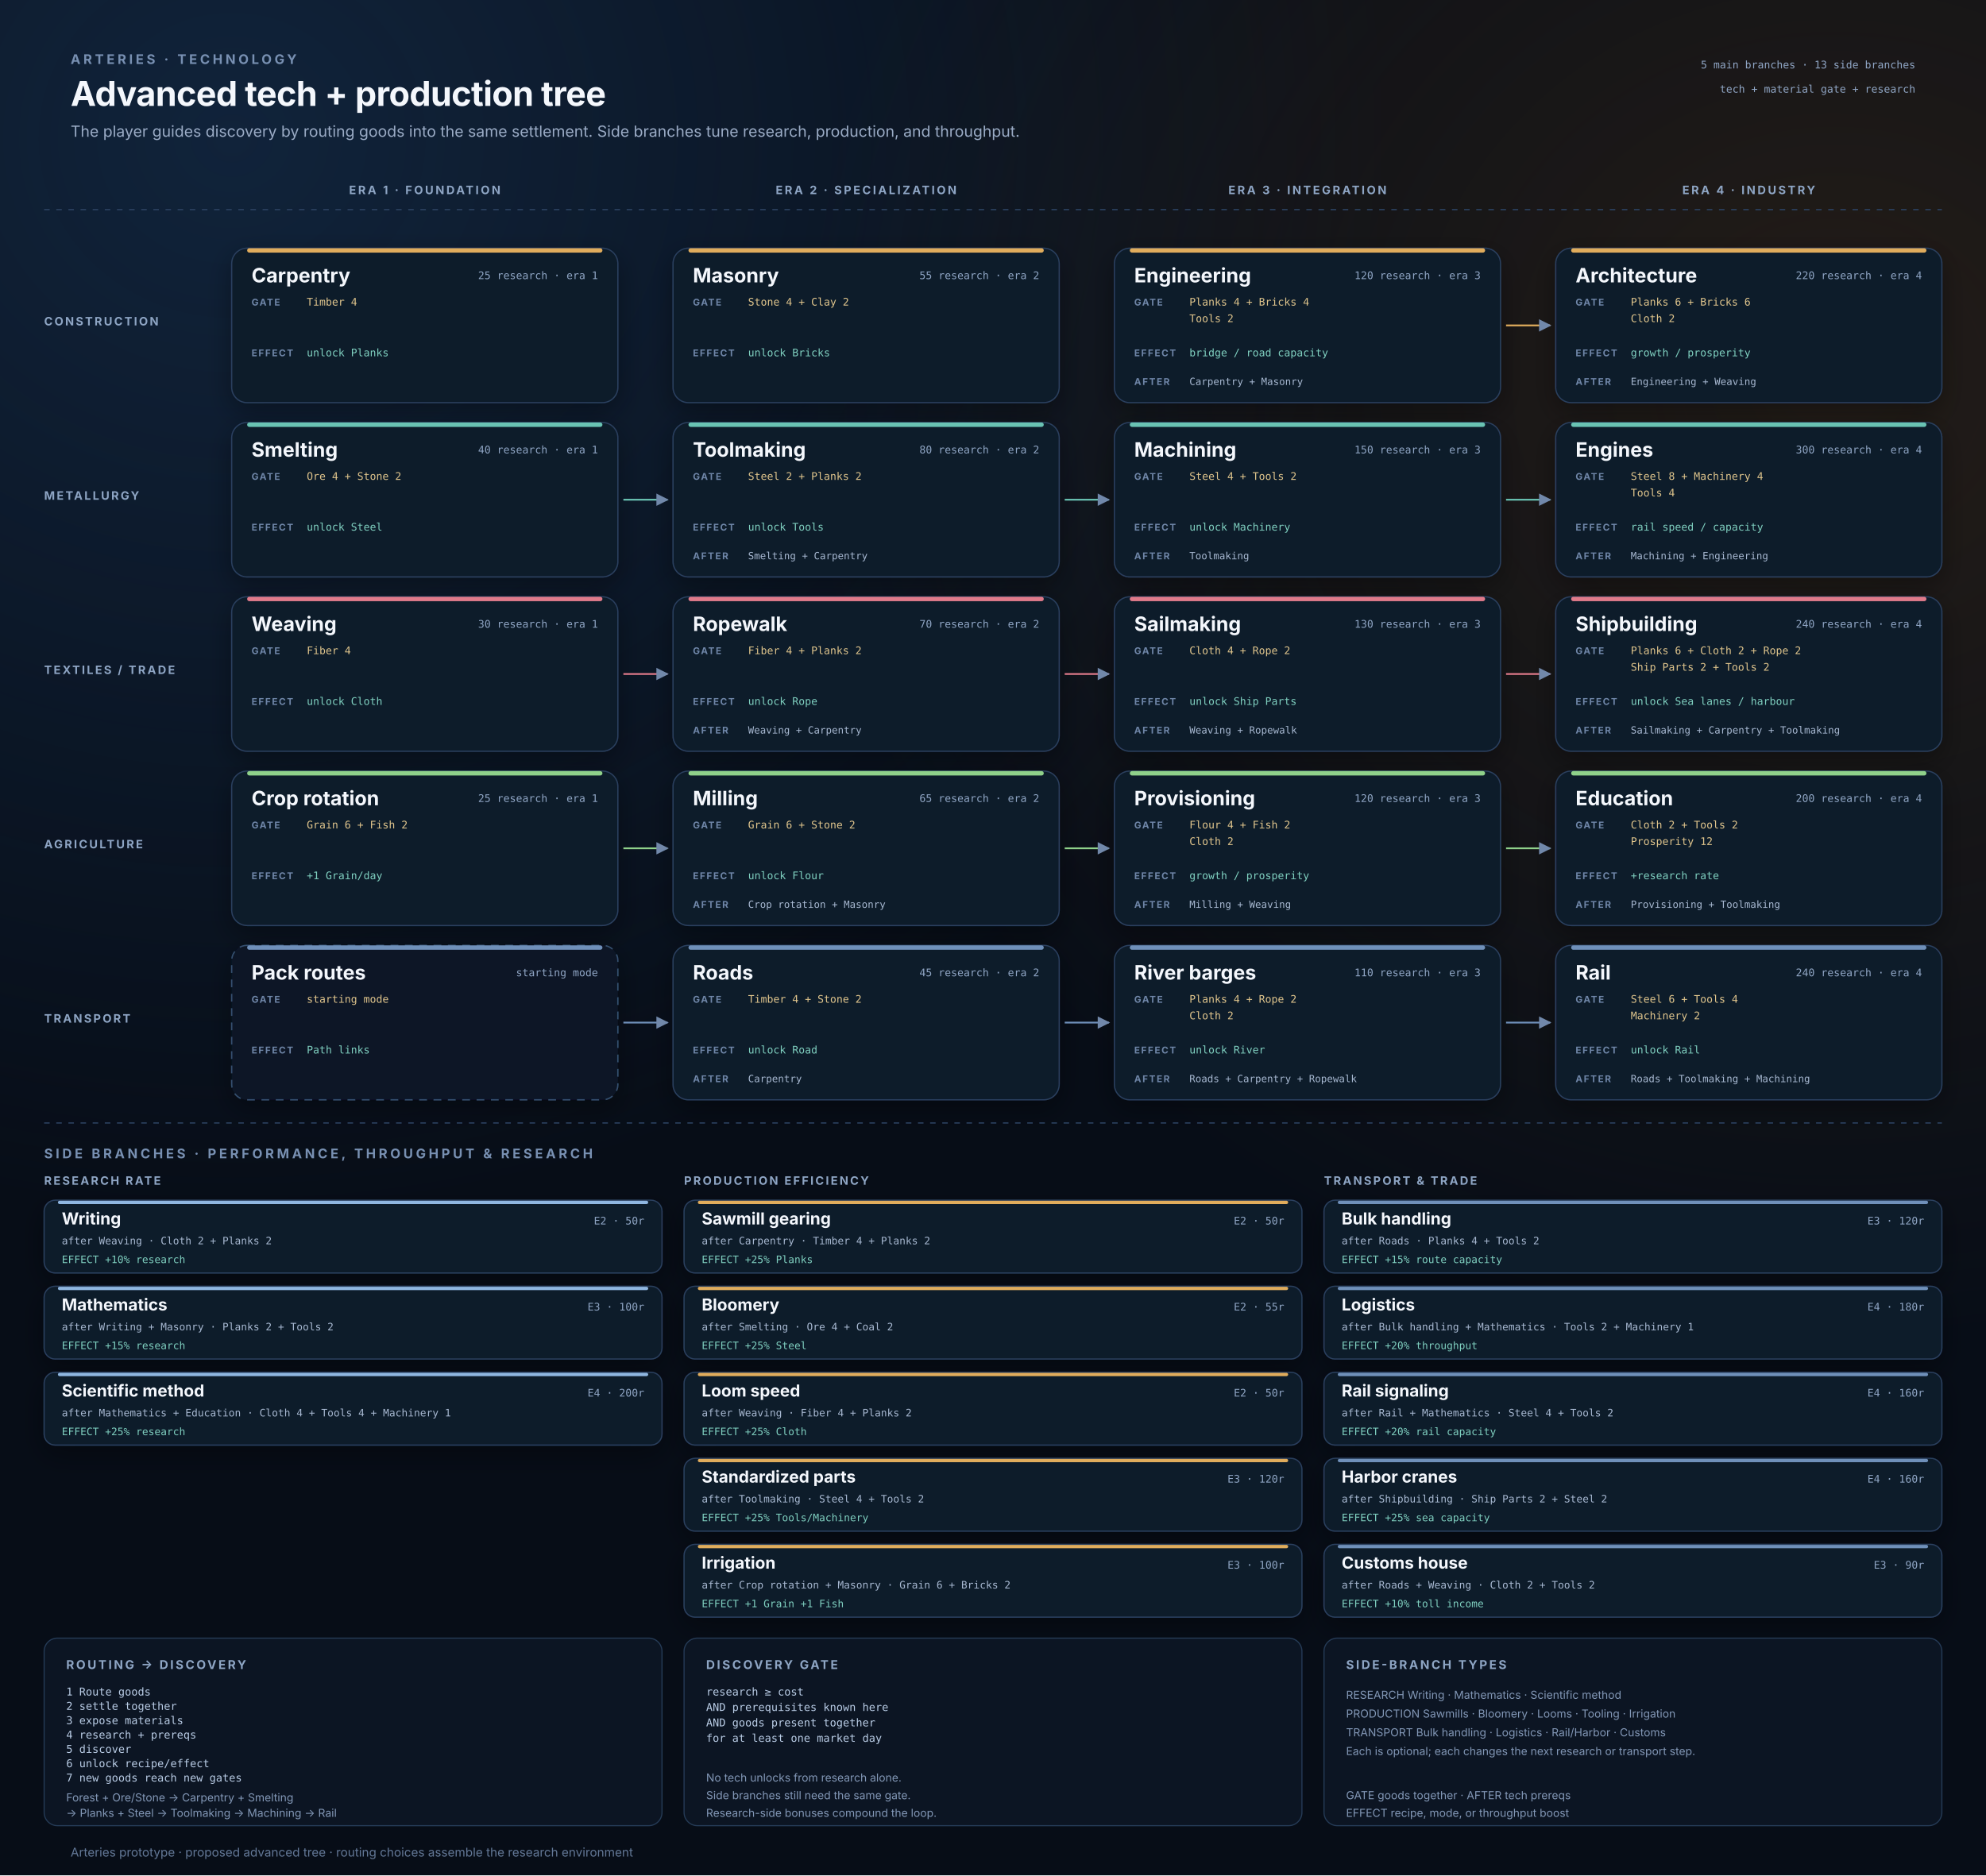
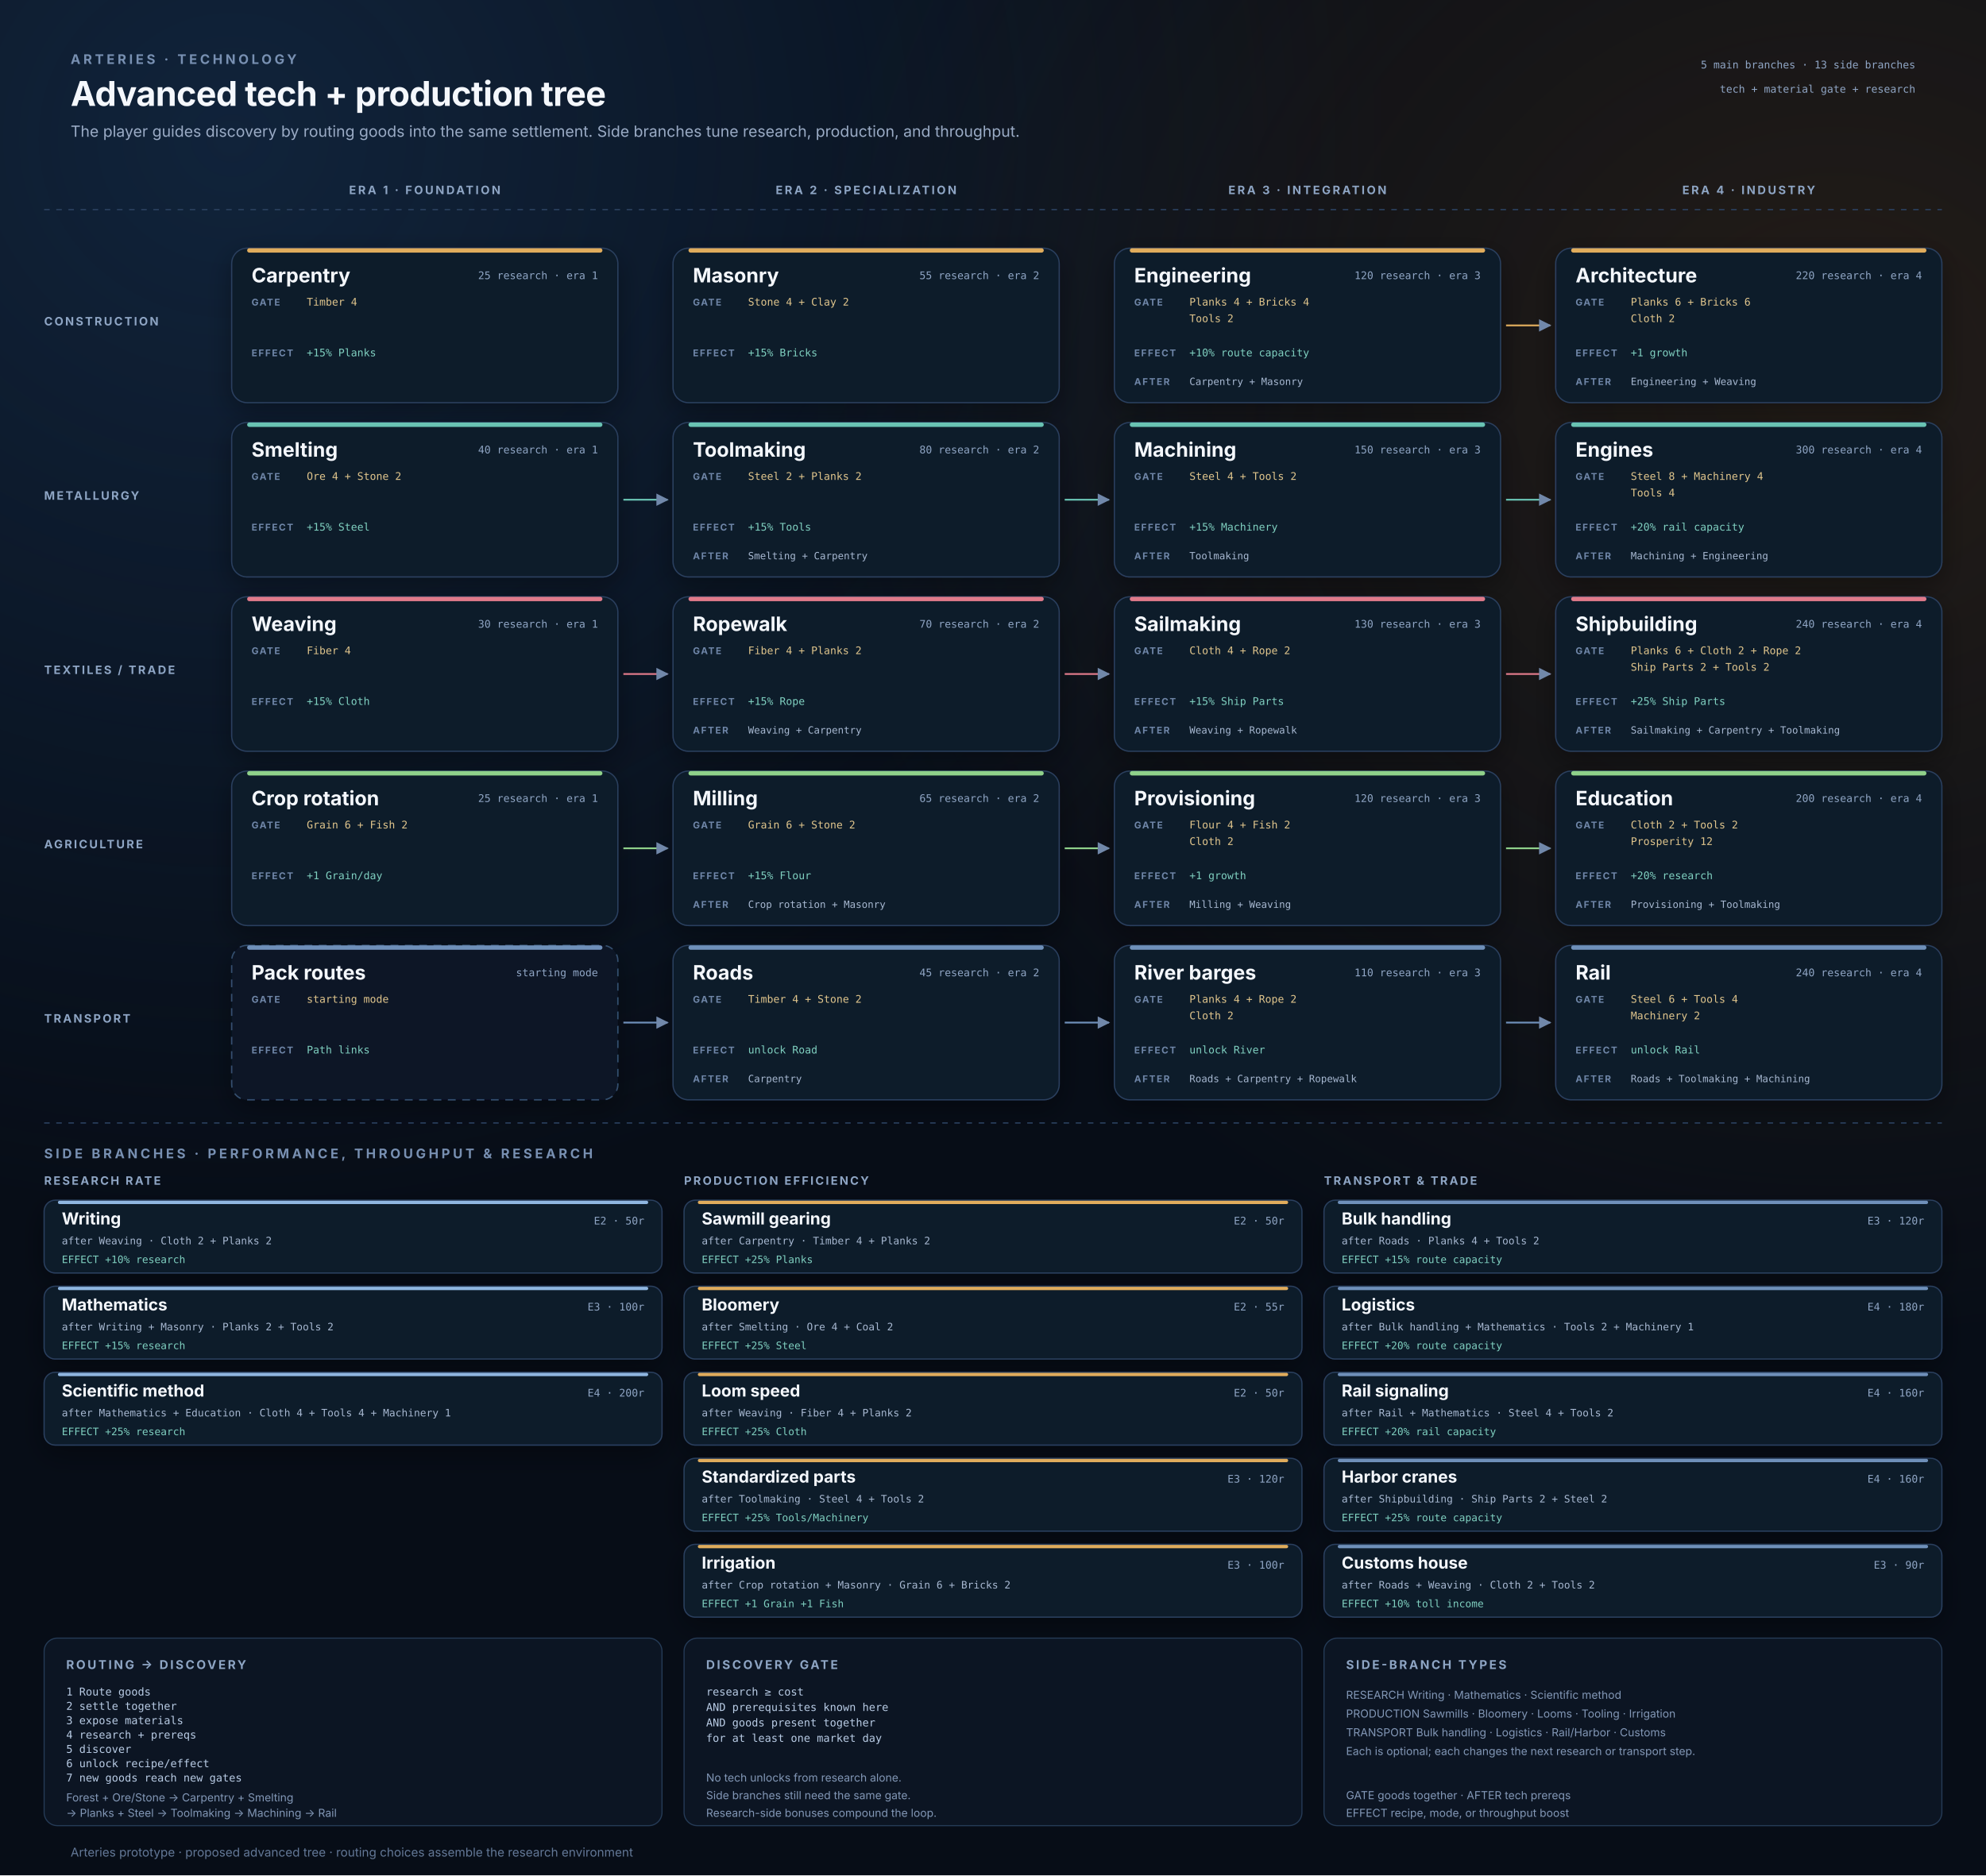
<svg xmlns="http://www.w3.org/2000/svg" width="1800" height="1700" viewBox="0 0 1800 1700" role="img" aria-labelledby="title desc">
  <defs>
    <radialGradient id="bgA" cx="12%" cy="7%" r="58%">
      <stop offset="0%" stop-color="#173252" stop-opacity="0.60" />
      <stop offset="100%" stop-color="#173252" stop-opacity="0" />
    </radialGradient>
    <radialGradient id="bgB" cx="92%" cy="20%" r="52%">
      <stop offset="0%" stop-color="#4a3218" stop-opacity="0.42" />
      <stop offset="100%" stop-color="#4a3218" stop-opacity="0" />
    </radialGradient>
    <filter id="shadow" x="-20%" y="-20%" width="140%" height="160%">
      <feDropShadow dx="0" dy="8" stdDeviation="12" flood-color="#000000" flood-opacity="0.34" />
    </filter>
    <marker id="arrow" viewBox="0 0 10 10" refX="9" refY="5" markerWidth="7" markerHeight="7" orient="auto">
      <path d="M0,0 L10,5 L0,10 Z" fill="#7188aa" />
    </marker>
  </defs>
  <style>
    .bg { fill: #070d17; }
    .eyebrow { font-family: "Inter", "Segoe UI", system-ui, sans-serif; font-size: 12px; font-weight: 650; letter-spacing: 2.6px; fill: #7890b2; }
    .h1 { font-family: "Inter", "Segoe UI", system-ui, sans-serif; font-size: 31px; font-weight: 700; fill: #f4f7fc; letter-spacing: -0.4px; }
    .sub { font-family: "Inter", "Segoe UI", system-ui, sans-serif; font-size: 14px; fill: #9aabc5; }
    .meta { font-family: "SFMono-Regular", "Cascadia Code", "Roboto Mono", ui-monospace, monospace; font-size: 9.5px; fill: #8fa5c4; }
    .era { font-family: "Inter", "Segoe UI", system-ui, sans-serif; font-size: 10.5px; font-weight: 650; letter-spacing: 1.8px; fill: #8ea5c4; }
    .branch { font-family: "Inter", "Segoe UI", system-ui, sans-serif; font-size: 10.5px; font-weight: 650; letter-spacing: 1.6px; fill: #8ea5c4; }
    .card { fill: #0f1a2b; stroke: #2a405e; stroke-width: 1.1; filter: url(#shadow); }
    .start { fill: #0c1727; stroke: #36506f; stroke-width: 1.2; stroke-dasharray: 7 6; filter: url(#shadow); }
    .card-title { font-family: "Inter", "Segoe UI", system-ui, sans-serif; font-size: 18px; font-weight: 650; fill: #f4f7fc; }
    .field-label { font-family: "Inter", "Segoe UI", system-ui, sans-serif; font-size: 8.5px; font-weight: 650; letter-spacing: 1.1px; fill: #6f86a8; }
    .gate { font-family: "SFMono-Regular", "Cascadia Code", "Roboto Mono", ui-monospace, monospace; font-size: 9.5px; fill: #e0c58c; }
    .effect { font-family: "SFMono-Regular", "Cascadia Code", "Roboto Mono", ui-monospace, monospace; font-size: 9.5px; fill: #7fd0c0; }
    .after-label { font-family: "Inter", "Segoe UI", system-ui, sans-serif; font-size: 8.5px; font-weight: 650; letter-spacing: 1.1px; fill: #6f86a8; }
    .after { font-family: "SFMono-Regular", "Cascadia Code", "Roboto Mono", ui-monospace, monospace; font-size: 9px; fill: #a7b8d1; }
    .timeline { stroke: #2a405e; stroke-width: 1.2; stroke-dasharray: 5 6; }
    .panel { fill: #0c1523; stroke: #253b57; stroke-width: 1; }
    .panel-title { font-family: "Inter", "Segoe UI", system-ui, sans-serif; font-size: 11px; font-weight: 650; letter-spacing: 1.8px; fill: #8ea5c4; }
    .body { font-family: "Inter", "Segoe UI", system-ui, sans-serif; font-size: 11px; fill: #c6d3e6; }
    .muted { font-family: "Inter", "Segoe UI", system-ui, sans-serif; font-size: 10px; fill: #8297b6; }
    .code { font-family: "SFMono-Regular", "Cascadia Code", "Roboto Mono", ui-monospace, monospace; font-size: 9.8px; fill: #b9cce5; }
    .side-title { font-family: "Inter", "Segoe UI", system-ui, sans-serif; font-size: 15px; font-weight: 650; fill: #f4f7fc; }
    .side-line { font-family: "SFMono-Regular", "Cascadia Code", "Roboto Mono", ui-monospace, monospace; font-size: 9.3px; fill: #a7b8d1; }
    .side-effect { font-family: "SFMono-Regular", "Cascadia Code", "Roboto Mono", ui-monospace, monospace; font-size: 9.3px; fill: #7fd0c0; }
    .footer { font-family: "Inter", "Segoe UI", system-ui, sans-serif; font-size: 11px; fill: #637897; }
  </style>
  <rect class="bg" width="1800" height="1700" />
  <rect width="1800" height="1700" fill="url(#bgA)" />
  <rect width="1800" height="1700" fill="url(#bgB)" />
  <text class="eyebrow" x="64" y="58">ARTERIES · TECHNOLOGY</text>
  <text class="h1" x="64" y="96">Advanced tech + production tree</text>
  <text class="sub" x="64" y="124">The player guides discovery by routing goods into the same settlement. Side branches tune research, production, and throughput.</text>
  <text class="meta" x="1736" y="62" text-anchor="end">5 main branches · 13 side branches</text>
  <text class="meta" x="1736" y="84" text-anchor="end">tech + material gate + research</text>
  <line class="timeline" x1="40" y1="190" x2="1760" y2="190" />
  <text class="era" x="385" y="176" text-anchor="middle">ERA 1 · FOUNDATION</text>
  <text class="era" x="785" y="176" text-anchor="middle">ERA 2 · SPECIALIZATION</text>
  <text class="era" x="1185" y="176" text-anchor="middle">ERA 3 · INTEGRATION</text>
  <text class="era" x="1585" y="176" text-anchor="middle">ERA 4 · INDUSTRY</text>
  <text class="branch" x="40" y="295">CONSTRUCTION</text>
  <text class="branch" x="40" y="453">METALLURGY</text>
  <text class="branch" x="40" y="611">TEXTILES / TRADE</text>
  <text class="branch" x="40" y="769">AGRICULTURE</text>
  <text class="branch" x="40" y="927">TRANSPORT</text>
  <rect class="card" x="210" y="225" width="350" height="140" rx="14" />
  <line x1="226" y1="227" x2="544" y2="227" stroke="#e0ac5c" stroke-width="4" stroke-linecap="round" />
  <text class="card-title" x="228" y="256">Carpentry</text>
  <text class="meta" x="542" y="253" text-anchor="end">25 research · era 1</text>
  <text class="field-label" x="228" y="277">GATE</text>
  <text class="gate" x="278" y="277">Timber 4</text>
  <text class="field-label" x="228" y="323">EFFECT</text>
-   <text class="effect" x="278" y="323">unlock Planks</text>
+   <text class="effect" x="278" y="323">+15% Planks</text>
  <rect class="card" x="610" y="225" width="350" height="140" rx="14" />
  <line x1="626" y1="227" x2="944" y2="227" stroke="#e0ac5c" stroke-width="4" stroke-linecap="round" />
  <text class="card-title" x="628" y="256">Masonry</text>
  <text class="meta" x="942" y="253" text-anchor="end">55 research · era 2</text>
  <text class="field-label" x="628" y="277">GATE</text>
  <text class="gate" x="678" y="277">Stone 4 + Clay 2</text>
  <text class="field-label" x="628" y="323">EFFECT</text>
-   <text class="effect" x="678" y="323">unlock Bricks</text>
+   <text class="effect" x="678" y="323">+15% Bricks</text>
  <rect class="card" x="1010" y="225" width="350" height="140" rx="14" />
  <line x1="1026" y1="227" x2="1344" y2="227" stroke="#e0ac5c" stroke-width="4" stroke-linecap="round" />
  <text class="card-title" x="1028" y="256">Engineering</text>
  <text class="meta" x="1342" y="253" text-anchor="end">120 research · era 3</text>
  <text class="field-label" x="1028" y="277">GATE</text>
  <text class="gate" x="1078" y="277">Planks 4 + Bricks 4</text>
  <text class="gate" x="1078" y="292">Tools 2</text>
  <text class="field-label" x="1028" y="323">EFFECT</text>
-   <text class="effect" x="1078" y="323">bridge / road capacity</text>
+   <text class="effect" x="1078" y="323">+10% route capacity</text>
  <text class="after-label" x="1028" y="349">AFTER</text>
  <text class="after" x="1078" y="349">Carpentry + Masonry</text>
  <rect class="card" x="1410" y="225" width="350" height="140" rx="14" />
  <line x1="1426" y1="227" x2="1744" y2="227" stroke="#e0ac5c" stroke-width="4" stroke-linecap="round" />
  <text class="card-title" x="1428" y="256">Architecture</text>
  <text class="meta" x="1742" y="253" text-anchor="end">220 research · era 4</text>
  <text class="field-label" x="1428" y="277">GATE</text>
  <text class="gate" x="1478" y="277">Planks 6 + Bricks 6</text>
  <text class="gate" x="1478" y="292">Cloth 2</text>
  <text class="field-label" x="1428" y="323">EFFECT</text>
-   <text class="effect" x="1478" y="323">growth / prosperity</text>
+   <text class="effect" x="1478" y="323">+1 growth</text>
  <text class="after-label" x="1428" y="349">AFTER</text>
  <text class="after" x="1478" y="349">Engineering + Weaving</text>
  <rect class="card" x="210" y="383" width="350" height="140" rx="14" />
  <line x1="226" y1="385" x2="544" y2="385" stroke="#69c3b3" stroke-width="4" stroke-linecap="round" />
  <text class="card-title" x="228" y="414">Smelting</text>
  <text class="meta" x="542" y="411" text-anchor="end">40 research · era 1</text>
  <text class="field-label" x="228" y="435">GATE</text>
  <text class="gate" x="278" y="435">Ore 4 + Stone 2</text>
  <text class="field-label" x="228" y="481">EFFECT</text>
-   <text class="effect" x="278" y="481">unlock Steel</text>
+   <text class="effect" x="278" y="481">+15% Steel</text>
  <rect class="card" x="610" y="383" width="350" height="140" rx="14" />
  <line x1="626" y1="385" x2="944" y2="385" stroke="#69c3b3" stroke-width="4" stroke-linecap="round" />
  <text class="card-title" x="628" y="414">Toolmaking</text>
  <text class="meta" x="942" y="411" text-anchor="end">80 research · era 2</text>
  <text class="field-label" x="628" y="435">GATE</text>
  <text class="gate" x="678" y="435">Steel 2 + Planks 2</text>
  <text class="field-label" x="628" y="481">EFFECT</text>
-   <text class="effect" x="678" y="481">unlock Tools</text>
+   <text class="effect" x="678" y="481">+15% Tools</text>
  <text class="after-label" x="628" y="507">AFTER</text>
  <text class="after" x="678" y="507">Smelting + Carpentry</text>
  <rect class="card" x="1010" y="383" width="350" height="140" rx="14" />
  <line x1="1026" y1="385" x2="1344" y2="385" stroke="#69c3b3" stroke-width="4" stroke-linecap="round" />
  <text class="card-title" x="1028" y="414">Machining</text>
  <text class="meta" x="1342" y="411" text-anchor="end">150 research · era 3</text>
  <text class="field-label" x="1028" y="435">GATE</text>
  <text class="gate" x="1078" y="435">Steel 4 + Tools 2</text>
  <text class="field-label" x="1028" y="481">EFFECT</text>
-   <text class="effect" x="1078" y="481">unlock Machinery</text>
+   <text class="effect" x="1078" y="481">+15% Machinery</text>
  <text class="after-label" x="1028" y="507">AFTER</text>
  <text class="after" x="1078" y="507">Toolmaking</text>
  <rect class="card" x="1410" y="383" width="350" height="140" rx="14" />
  <line x1="1426" y1="385" x2="1744" y2="385" stroke="#69c3b3" stroke-width="4" stroke-linecap="round" />
  <text class="card-title" x="1428" y="414">Engines</text>
  <text class="meta" x="1742" y="411" text-anchor="end">300 research · era 4</text>
  <text class="field-label" x="1428" y="435">GATE</text>
  <text class="gate" x="1478" y="435">Steel 8 + Machinery 4</text>
  <text class="gate" x="1478" y="450">Tools 4</text>
  <text class="field-label" x="1428" y="481">EFFECT</text>
-   <text class="effect" x="1478" y="481">rail speed / capacity</text>
+   <text class="effect" x="1478" y="481">+20% rail capacity</text>
  <text class="after-label" x="1428" y="507">AFTER</text>
  <text class="after" x="1478" y="507">Machining + Engineering</text>
  <rect class="card" x="210" y="541" width="350" height="140" rx="14" />
  <line x1="226" y1="543" x2="544" y2="543" stroke="#e07a8a" stroke-width="4" stroke-linecap="round" />
  <text class="card-title" x="228" y="572">Weaving</text>
  <text class="meta" x="542" y="569" text-anchor="end">30 research · era 1</text>
  <text class="field-label" x="228" y="593">GATE</text>
  <text class="gate" x="278" y="593">Fiber 4</text>
  <text class="field-label" x="228" y="639">EFFECT</text>
-   <text class="effect" x="278" y="639">unlock Cloth</text>
+   <text class="effect" x="278" y="639">+15% Cloth</text>
  <rect class="card" x="610" y="541" width="350" height="140" rx="14" />
  <line x1="626" y1="543" x2="944" y2="543" stroke="#e07a8a" stroke-width="4" stroke-linecap="round" />
  <text class="card-title" x="628" y="572">Ropewalk</text>
  <text class="meta" x="942" y="569" text-anchor="end">70 research · era 2</text>
  <text class="field-label" x="628" y="593">GATE</text>
  <text class="gate" x="678" y="593">Fiber 4 + Planks 2</text>
  <text class="field-label" x="628" y="639">EFFECT</text>
-   <text class="effect" x="678" y="639">unlock Rope</text>
+   <text class="effect" x="678" y="639">+15% Rope</text>
  <text class="after-label" x="628" y="665">AFTER</text>
  <text class="after" x="678" y="665">Weaving + Carpentry</text>
  <rect class="card" x="1010" y="541" width="350" height="140" rx="14" />
  <line x1="1026" y1="543" x2="1344" y2="543" stroke="#e07a8a" stroke-width="4" stroke-linecap="round" />
  <text class="card-title" x="1028" y="572">Sailmaking</text>
  <text class="meta" x="1342" y="569" text-anchor="end">130 research · era 3</text>
  <text class="field-label" x="1028" y="593">GATE</text>
  <text class="gate" x="1078" y="593">Cloth 4 + Rope 2</text>
  <text class="field-label" x="1028" y="639">EFFECT</text>
-   <text class="effect" x="1078" y="639">unlock Ship Parts</text>
+   <text class="effect" x="1078" y="639">+15% Ship Parts</text>
  <text class="after-label" x="1028" y="665">AFTER</text>
  <text class="after" x="1078" y="665">Weaving + Ropewalk</text>
  <rect class="card" x="1410" y="541" width="350" height="140" rx="14" />
  <line x1="1426" y1="543" x2="1744" y2="543" stroke="#e07a8a" stroke-width="4" stroke-linecap="round" />
  <text class="card-title" x="1428" y="572">Shipbuilding</text>
  <text class="meta" x="1742" y="569" text-anchor="end">240 research · era 4</text>
  <text class="field-label" x="1428" y="593">GATE</text>
  <text class="gate" x="1478" y="593">Planks 6 + Cloth 2 + Rope 2</text>
  <text class="gate" x="1478" y="608">Ship Parts 2 + Tools 2</text>
  <text class="field-label" x="1428" y="639">EFFECT</text>
-   <text class="effect" x="1478" y="639">unlock Sea lanes / harbour</text>
+   <text class="effect" x="1478" y="639">+25% Ship Parts</text>
  <text class="after-label" x="1428" y="665">AFTER</text>
  <text class="after" x="1478" y="665">Sailmaking + Carpentry + Toolmaking</text>
  <rect class="card" x="210" y="699" width="350" height="140" rx="14" />
  <line x1="226" y1="701" x2="544" y2="701" stroke="#8fd18a" stroke-width="4" stroke-linecap="round" />
  <text class="card-title" x="228" y="730">Crop rotation</text>
  <text class="meta" x="542" y="727" text-anchor="end">25 research · era 1</text>
  <text class="field-label" x="228" y="751">GATE</text>
  <text class="gate" x="278" y="751">Grain 6 + Fish 2</text>
  <text class="field-label" x="228" y="797">EFFECT</text>
  <text class="effect" x="278" y="797">+1 Grain/day</text>
  <rect class="card" x="610" y="699" width="350" height="140" rx="14" />
  <line x1="626" y1="701" x2="944" y2="701" stroke="#8fd18a" stroke-width="4" stroke-linecap="round" />
  <text class="card-title" x="628" y="730">Milling</text>
  <text class="meta" x="942" y="727" text-anchor="end">65 research · era 2</text>
  <text class="field-label" x="628" y="751">GATE</text>
  <text class="gate" x="678" y="751">Grain 6 + Stone 2</text>
  <text class="field-label" x="628" y="797">EFFECT</text>
-   <text class="effect" x="678" y="797">unlock Flour</text>
+   <text class="effect" x="678" y="797">+15% Flour</text>
  <text class="after-label" x="628" y="823">AFTER</text>
  <text class="after" x="678" y="823">Crop rotation + Masonry</text>
  <rect class="card" x="1010" y="699" width="350" height="140" rx="14" />
  <line x1="1026" y1="701" x2="1344" y2="701" stroke="#8fd18a" stroke-width="4" stroke-linecap="round" />
  <text class="card-title" x="1028" y="730">Provisioning</text>
  <text class="meta" x="1342" y="727" text-anchor="end">120 research · era 3</text>
  <text class="field-label" x="1028" y="751">GATE</text>
  <text class="gate" x="1078" y="751">Flour 4 + Fish 2</text>
  <text class="gate" x="1078" y="766">Cloth 2</text>
  <text class="field-label" x="1028" y="797">EFFECT</text>
-   <text class="effect" x="1078" y="797">growth / prosperity</text>
+   <text class="effect" x="1078" y="797">+1 growth</text>
  <text class="after-label" x="1028" y="823">AFTER</text>
  <text class="after" x="1078" y="823">Milling + Weaving</text>
  <rect class="card" x="1410" y="699" width="350" height="140" rx="14" />
  <line x1="1426" y1="701" x2="1744" y2="701" stroke="#8fd18a" stroke-width="4" stroke-linecap="round" />
  <text class="card-title" x="1428" y="730">Education</text>
  <text class="meta" x="1742" y="727" text-anchor="end">200 research · era 4</text>
  <text class="field-label" x="1428" y="751">GATE</text>
  <text class="gate" x="1478" y="751">Cloth 2 + Tools 2</text>
  <text class="gate" x="1478" y="766">Prosperity 12</text>
  <text class="field-label" x="1428" y="797">EFFECT</text>
-   <text class="effect" x="1478" y="797">+research rate</text>
+   <text class="effect" x="1478" y="797">+20% research</text>
  <text class="after-label" x="1428" y="823">AFTER</text>
  <text class="after" x="1478" y="823">Provisioning + Toolmaking</text>
  <rect class="start" x="210" y="857" width="350" height="140" rx="14" />
  <line x1="226" y1="859" x2="544" y2="859" stroke="#6f90ba" stroke-width="4" stroke-linecap="round" />
  <text class="card-title" x="228" y="888">Pack routes</text>
  <text class="meta" x="542" y="885" text-anchor="end">starting mode</text>
  <text class="field-label" x="228" y="909">GATE</text>
  <text class="gate" x="278" y="909">starting mode</text>
  <text class="field-label" x="228" y="955">EFFECT</text>
  <text class="effect" x="278" y="955">Path links</text>
  <rect class="card" x="610" y="857" width="350" height="140" rx="14" />
  <line x1="626" y1="859" x2="944" y2="859" stroke="#6f90ba" stroke-width="4" stroke-linecap="round" />
  <text class="card-title" x="628" y="888">Roads</text>
  <text class="meta" x="942" y="885" text-anchor="end">45 research · era 2</text>
  <text class="field-label" x="628" y="909">GATE</text>
  <text class="gate" x="678" y="909">Timber 4 + Stone 2</text>
  <text class="field-label" x="628" y="955">EFFECT</text>
  <text class="effect" x="678" y="955">unlock Road</text>
  <text class="after-label" x="628" y="981">AFTER</text>
  <text class="after" x="678" y="981">Carpentry</text>
  <rect class="card" x="1010" y="857" width="350" height="140" rx="14" />
  <line x1="1026" y1="859" x2="1344" y2="859" stroke="#6f90ba" stroke-width="4" stroke-linecap="round" />
  <text class="card-title" x="1028" y="888">River barges</text>
  <text class="meta" x="1342" y="885" text-anchor="end">110 research · era 3</text>
  <text class="field-label" x="1028" y="909">GATE</text>
  <text class="gate" x="1078" y="909">Planks 4 + Rope 2</text>
  <text class="gate" x="1078" y="924">Cloth 2</text>
  <text class="field-label" x="1028" y="955">EFFECT</text>
  <text class="effect" x="1078" y="955">unlock River</text>
  <text class="after-label" x="1028" y="981">AFTER</text>
  <text class="after" x="1078" y="981">Roads + Carpentry + Ropewalk</text>
  <rect class="card" x="1410" y="857" width="350" height="140" rx="14" />
  <line x1="1426" y1="859" x2="1744" y2="859" stroke="#6f90ba" stroke-width="4" stroke-linecap="round" />
  <text class="card-title" x="1428" y="888">Rail</text>
  <text class="meta" x="1742" y="885" text-anchor="end">240 research · era 4</text>
  <text class="field-label" x="1428" y="909">GATE</text>
  <text class="gate" x="1478" y="909">Steel 6 + Tools 4</text>
  <text class="gate" x="1478" y="924">Machinery 2</text>
  <text class="field-label" x="1428" y="955">EFFECT</text>
  <text class="effect" x="1478" y="955">unlock Rail</text>
  <text class="after-label" x="1428" y="981">AFTER</text>
  <text class="after" x="1478" y="981">Roads + Toolmaking + Machining</text>
  <line x1="1365" y1="295" x2="1405" y2="295" stroke="#e0ac5c" stroke-width="1.6" marker-end="url(#arrow)" />
  <line x1="565" y1="453" x2="605" y2="453" stroke="#69c3b3" stroke-width="1.6" marker-end="url(#arrow)" />
  <line x1="965" y1="453" x2="1005" y2="453" stroke="#69c3b3" stroke-width="1.6" marker-end="url(#arrow)" />
  <line x1="1365" y1="453" x2="1405" y2="453" stroke="#69c3b3" stroke-width="1.6" marker-end="url(#arrow)" />
  <line x1="565" y1="611" x2="605" y2="611" stroke="#e07a8a" stroke-width="1.6" marker-end="url(#arrow)" />
  <line x1="965" y1="611" x2="1005" y2="611" stroke="#e07a8a" stroke-width="1.6" marker-end="url(#arrow)" />
  <line x1="1365" y1="611" x2="1405" y2="611" stroke="#e07a8a" stroke-width="1.6" marker-end="url(#arrow)" />
  <line x1="565" y1="769" x2="605" y2="769" stroke="#8fd18a" stroke-width="1.6" marker-end="url(#arrow)" />
  <line x1="965" y1="769" x2="1005" y2="769" stroke="#8fd18a" stroke-width="1.6" marker-end="url(#arrow)" />
  <line x1="1365" y1="769" x2="1405" y2="769" stroke="#8fd18a" stroke-width="1.6" marker-end="url(#arrow)" />
  <line x1="565" y1="927" x2="605" y2="927" stroke="#6f90ba" stroke-width="1.6" marker-end="url(#arrow)" />
  <line x1="965" y1="927" x2="1005" y2="927" stroke="#6f90ba" stroke-width="1.6" marker-end="url(#arrow)" />
  <line x1="1365" y1="927" x2="1405" y2="927" stroke="#6f90ba" stroke-width="1.6" marker-end="url(#arrow)" />
  <line class="timeline" x1="40" y1="1018" x2="1760" y2="1018" />
  <text class="eyebrow" x="40" y="1050">SIDE BRANCHES · PERFORMANCE, THROUGHPUT &amp; RESEARCH</text>
  <text class="branch" x="40" y="1074">RESEARCH RATE</text>
  <rect class="card" x="40" y="1088" width="560" height="66" rx="10" />
  <line x1="54" y1="1090" x2="586" y2="1090" stroke="#8fb6e0" stroke-width="3" stroke-linecap="round" />
  <text class="side-title" x="56" y="1110">Writing</text>
  <text class="meta" x="584" y="1110" text-anchor="end">E2 · 50r</text>
  <text class="side-line" x="56" y="1128">after Weaving · Cloth 2 + Planks 2</text>
  <text class="side-effect" x="56" y="1145">EFFECT  +10% research</text>
  <rect class="card" x="40" y="1166" width="560" height="66" rx="10" />
  <line x1="54" y1="1168" x2="586" y2="1168" stroke="#8fb6e0" stroke-width="3" stroke-linecap="round" />
  <text class="side-title" x="56" y="1188">Mathematics</text>
  <text class="meta" x="584" y="1188" text-anchor="end">E3 · 100r</text>
  <text class="side-line" x="56" y="1206">after Writing + Masonry · Planks 2 + Tools 2</text>
  <text class="side-effect" x="56" y="1223">EFFECT  +15% research</text>
  <rect class="card" x="40" y="1244" width="560" height="66" rx="10" />
  <line x1="54" y1="1246" x2="586" y2="1246" stroke="#8fb6e0" stroke-width="3" stroke-linecap="round" />
  <text class="side-title" x="56" y="1266">Scientific method</text>
  <text class="meta" x="584" y="1266" text-anchor="end">E4 · 200r</text>
  <text class="side-line" x="56" y="1284">after Mathematics + Education · Cloth 4 + Tools 4 + Machinery 1</text>
  <text class="side-effect" x="56" y="1301">EFFECT  +25% research</text>
  <text class="branch" x="620" y="1074">PRODUCTION EFFICIENCY</text>
  <rect class="card" x="620" y="1088" width="560" height="66" rx="10" />
  <line x1="634" y1="1090" x2="1166" y2="1090" stroke="#e0ac5c" stroke-width="3" stroke-linecap="round" />
  <text class="side-title" x="636" y="1110">Sawmill gearing</text>
  <text class="meta" x="1164" y="1110" text-anchor="end">E2 · 50r</text>
  <text class="side-line" x="636" y="1128">after Carpentry · Timber 4 + Planks 2</text>
  <text class="side-effect" x="636" y="1145">EFFECT  +25% Planks</text>
  <rect class="card" x="620" y="1166" width="560" height="66" rx="10" />
  <line x1="634" y1="1168" x2="1166" y2="1168" stroke="#e0ac5c" stroke-width="3" stroke-linecap="round" />
  <text class="side-title" x="636" y="1188">Bloomery</text>
  <text class="meta" x="1164" y="1188" text-anchor="end">E2 · 55r</text>
  <text class="side-line" x="636" y="1206">after Smelting · Ore 4 + Coal 2</text>
  <text class="side-effect" x="636" y="1223">EFFECT  +25% Steel</text>
  <rect class="card" x="620" y="1244" width="560" height="66" rx="10" />
  <line x1="634" y1="1246" x2="1166" y2="1246" stroke="#e0ac5c" stroke-width="3" stroke-linecap="round" />
  <text class="side-title" x="636" y="1266">Loom speed</text>
  <text class="meta" x="1164" y="1266" text-anchor="end">E2 · 50r</text>
  <text class="side-line" x="636" y="1284">after Weaving · Fiber 4 + Planks 2</text>
  <text class="side-effect" x="636" y="1301">EFFECT  +25% Cloth</text>
  <rect class="card" x="620" y="1322" width="560" height="66" rx="10" />
  <line x1="634" y1="1324" x2="1166" y2="1324" stroke="#e0ac5c" stroke-width="3" stroke-linecap="round" />
  <text class="side-title" x="636" y="1344">Standardized parts</text>
  <text class="meta" x="1164" y="1344" text-anchor="end">E3 · 120r</text>
  <text class="side-line" x="636" y="1362">after Toolmaking · Steel 4 + Tools 2</text>
  <text class="side-effect" x="636" y="1379">EFFECT  +25% Tools/Machinery</text>
  <rect class="card" x="620" y="1400" width="560" height="66" rx="10" />
  <line x1="634" y1="1402" x2="1166" y2="1402" stroke="#e0ac5c" stroke-width="3" stroke-linecap="round" />
  <text class="side-title" x="636" y="1422">Irrigation</text>
  <text class="meta" x="1164" y="1422" text-anchor="end">E3 · 100r</text>
  <text class="side-line" x="636" y="1440">after Crop rotation + Masonry · Grain 6 + Bricks 2</text>
  <text class="side-effect" x="636" y="1457">EFFECT  +1 Grain +1 Fish</text>
  <text class="branch" x="1200" y="1074">TRANSPORT &amp; TRADE</text>
  <rect class="card" x="1200" y="1088" width="560" height="66" rx="10" />
  <line x1="1214" y1="1090" x2="1746" y2="1090" stroke="#6f90ba" stroke-width="3" stroke-linecap="round" />
  <text class="side-title" x="1216" y="1110">Bulk handling</text>
  <text class="meta" x="1744" y="1110" text-anchor="end">E3 · 120r</text>
  <text class="side-line" x="1216" y="1128">after Roads · Planks 4 + Tools 2</text>
  <text class="side-effect" x="1216" y="1145">EFFECT  +15% route capacity</text>
  <rect class="card" x="1200" y="1166" width="560" height="66" rx="10" />
  <line x1="1214" y1="1168" x2="1746" y2="1168" stroke="#6f90ba" stroke-width="3" stroke-linecap="round" />
  <text class="side-title" x="1216" y="1188">Logistics</text>
  <text class="meta" x="1744" y="1188" text-anchor="end">E4 · 180r</text>
  <text class="side-line" x="1216" y="1206">after Bulk handling + Mathematics · Tools 2 + Machinery 1</text>
-   <text class="side-effect" x="1216" y="1223">EFFECT  +20% throughput</text>
+   <text class="side-effect" x="1216" y="1223">EFFECT  +20% route capacity</text>
  <rect class="card" x="1200" y="1244" width="560" height="66" rx="10" />
  <line x1="1214" y1="1246" x2="1746" y2="1246" stroke="#6f90ba" stroke-width="3" stroke-linecap="round" />
  <text class="side-title" x="1216" y="1266">Rail signaling</text>
  <text class="meta" x="1744" y="1266" text-anchor="end">E4 · 160r</text>
  <text class="side-line" x="1216" y="1284">after Rail + Mathematics · Steel 4 + Tools 2</text>
  <text class="side-effect" x="1216" y="1301">EFFECT  +20% rail capacity</text>
  <rect class="card" x="1200" y="1322" width="560" height="66" rx="10" />
  <line x1="1214" y1="1324" x2="1746" y2="1324" stroke="#6f90ba" stroke-width="3" stroke-linecap="round" />
  <text class="side-title" x="1216" y="1344">Harbor cranes</text>
  <text class="meta" x="1744" y="1344" text-anchor="end">E4 · 160r</text>
  <text class="side-line" x="1216" y="1362">after Shipbuilding · Ship Parts 2 + Steel 2</text>
-   <text class="side-effect" x="1216" y="1379">EFFECT  +25% sea capacity</text>
+   <text class="side-effect" x="1216" y="1379">EFFECT  +25% route capacity</text>
  <rect class="card" x="1200" y="1400" width="560" height="66" rx="10" />
  <line x1="1214" y1="1402" x2="1746" y2="1402" stroke="#6f90ba" stroke-width="3" stroke-linecap="round" />
  <text class="side-title" x="1216" y="1422">Customs house</text>
  <text class="meta" x="1744" y="1422" text-anchor="end">E3 · 90r</text>
  <text class="side-line" x="1216" y="1440">after Roads + Weaving · Cloth 2 + Tools 2</text>
  <text class="side-effect" x="1216" y="1457">EFFECT  +10% toll income</text>
  <rect class="panel" x="40" y="1485" width="560" height="170" rx="12" />
  <text class="panel-title" x="60" y="1513">ROUTING → DISCOVERY</text>
  <text class="code" x="60" y="1537">1  Route goods</text>
  <text class="code" x="60" y="1550">2  settle together</text>
  <text class="code" x="60" y="1563">3  expose materials</text>
  <text class="code" x="60" y="1576">4  research + prereqs</text>
  <text class="code" x="60" y="1589">5  discover</text>
  <text class="code" x="60" y="1602">6  unlock recipe/effect</text>
  <text class="code" x="60" y="1615">7  new goods reach new gates</text>
  <text class="muted" x="60" y="1633">Forest + Ore/Stone → Carpentry + Smelting</text>
  <text class="muted" x="60" y="1647">→ Planks + Steel → Toolmaking → Machining → Rail</text>
  <rect class="panel" x="620" y="1485" width="560" height="170" rx="12" />
  <text class="panel-title" x="640" y="1513">DISCOVERY GATE</text>
  <text class="code" x="640" y="1537">research ≥ cost</text>
  <text class="code" x="640" y="1551">AND prerequisites known here</text>
  <text class="code" x="640" y="1565">AND goods present together</text>
  <text class="code" x="640" y="1579">for at least one market day</text>
  <text class="muted" x="640" y="1615">No tech unlocks from research alone.</text>
  <text class="muted" x="640" y="1631">Side branches still need the same gate.</text>
  <text class="muted" x="640" y="1647">Research-side bonuses compound the loop.</text>
  <rect class="panel" x="1200" y="1485" width="560" height="170" rx="12" />
  <text class="panel-title" x="1220" y="1513">SIDE-BRANCH TYPES</text>
  <text class="muted" x="1220" y="1540">RESEARCH  Writing · Mathematics · Scientific method</text>
  <text class="muted" x="1220" y="1557">PRODUCTION  Sawmills · Bloomery · Looms · Tooling · Irrigation</text>
  <text class="muted" x="1220" y="1574">TRANSPORT  Bulk handling · Logistics · Rail/Harbor · Customs</text>
  <text class="muted" x="1220" y="1591">Each is optional; each changes the next research or transport step.</text>
  <text class="muted" x="1220" y="1631">GATE goods together · AFTER tech prereqs</text>
  <text class="muted" x="1220" y="1647">EFFECT recipe, mode, or throughput boost</text>
  <text class="footer" x="64" y="1683">Arteries prototype · proposed advanced tree · routing choices assemble the research environment</text>
</svg>
